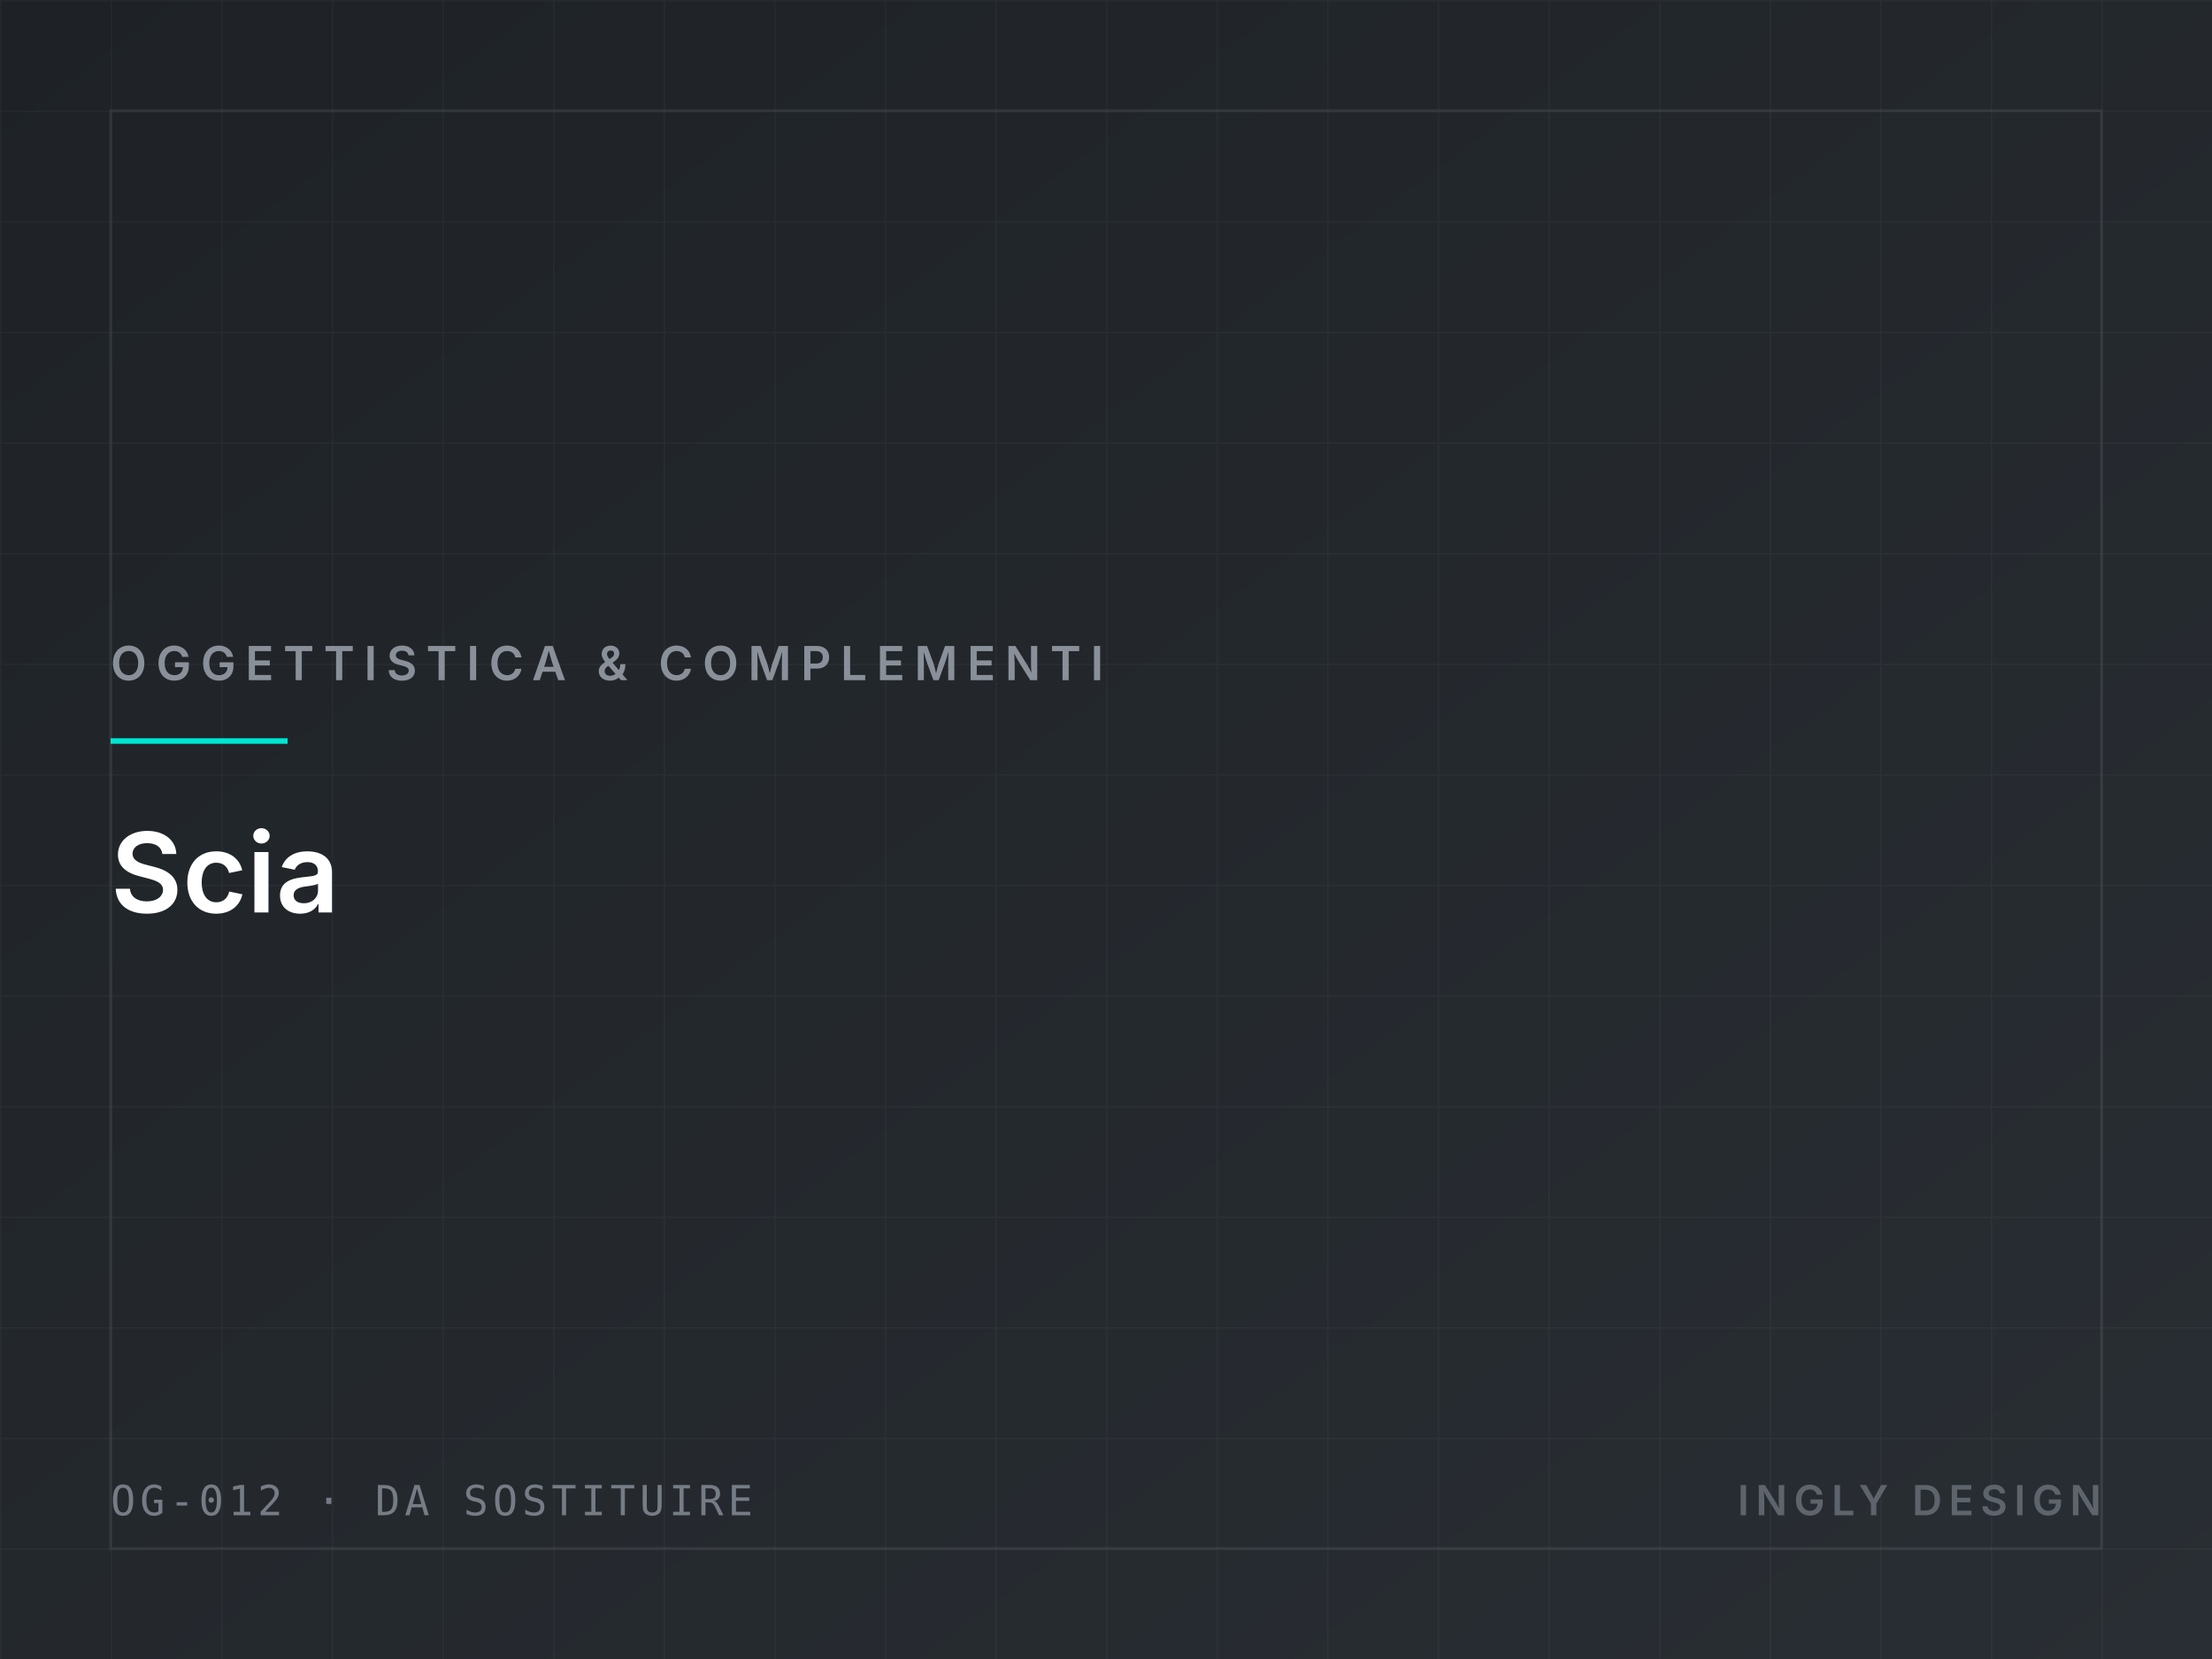
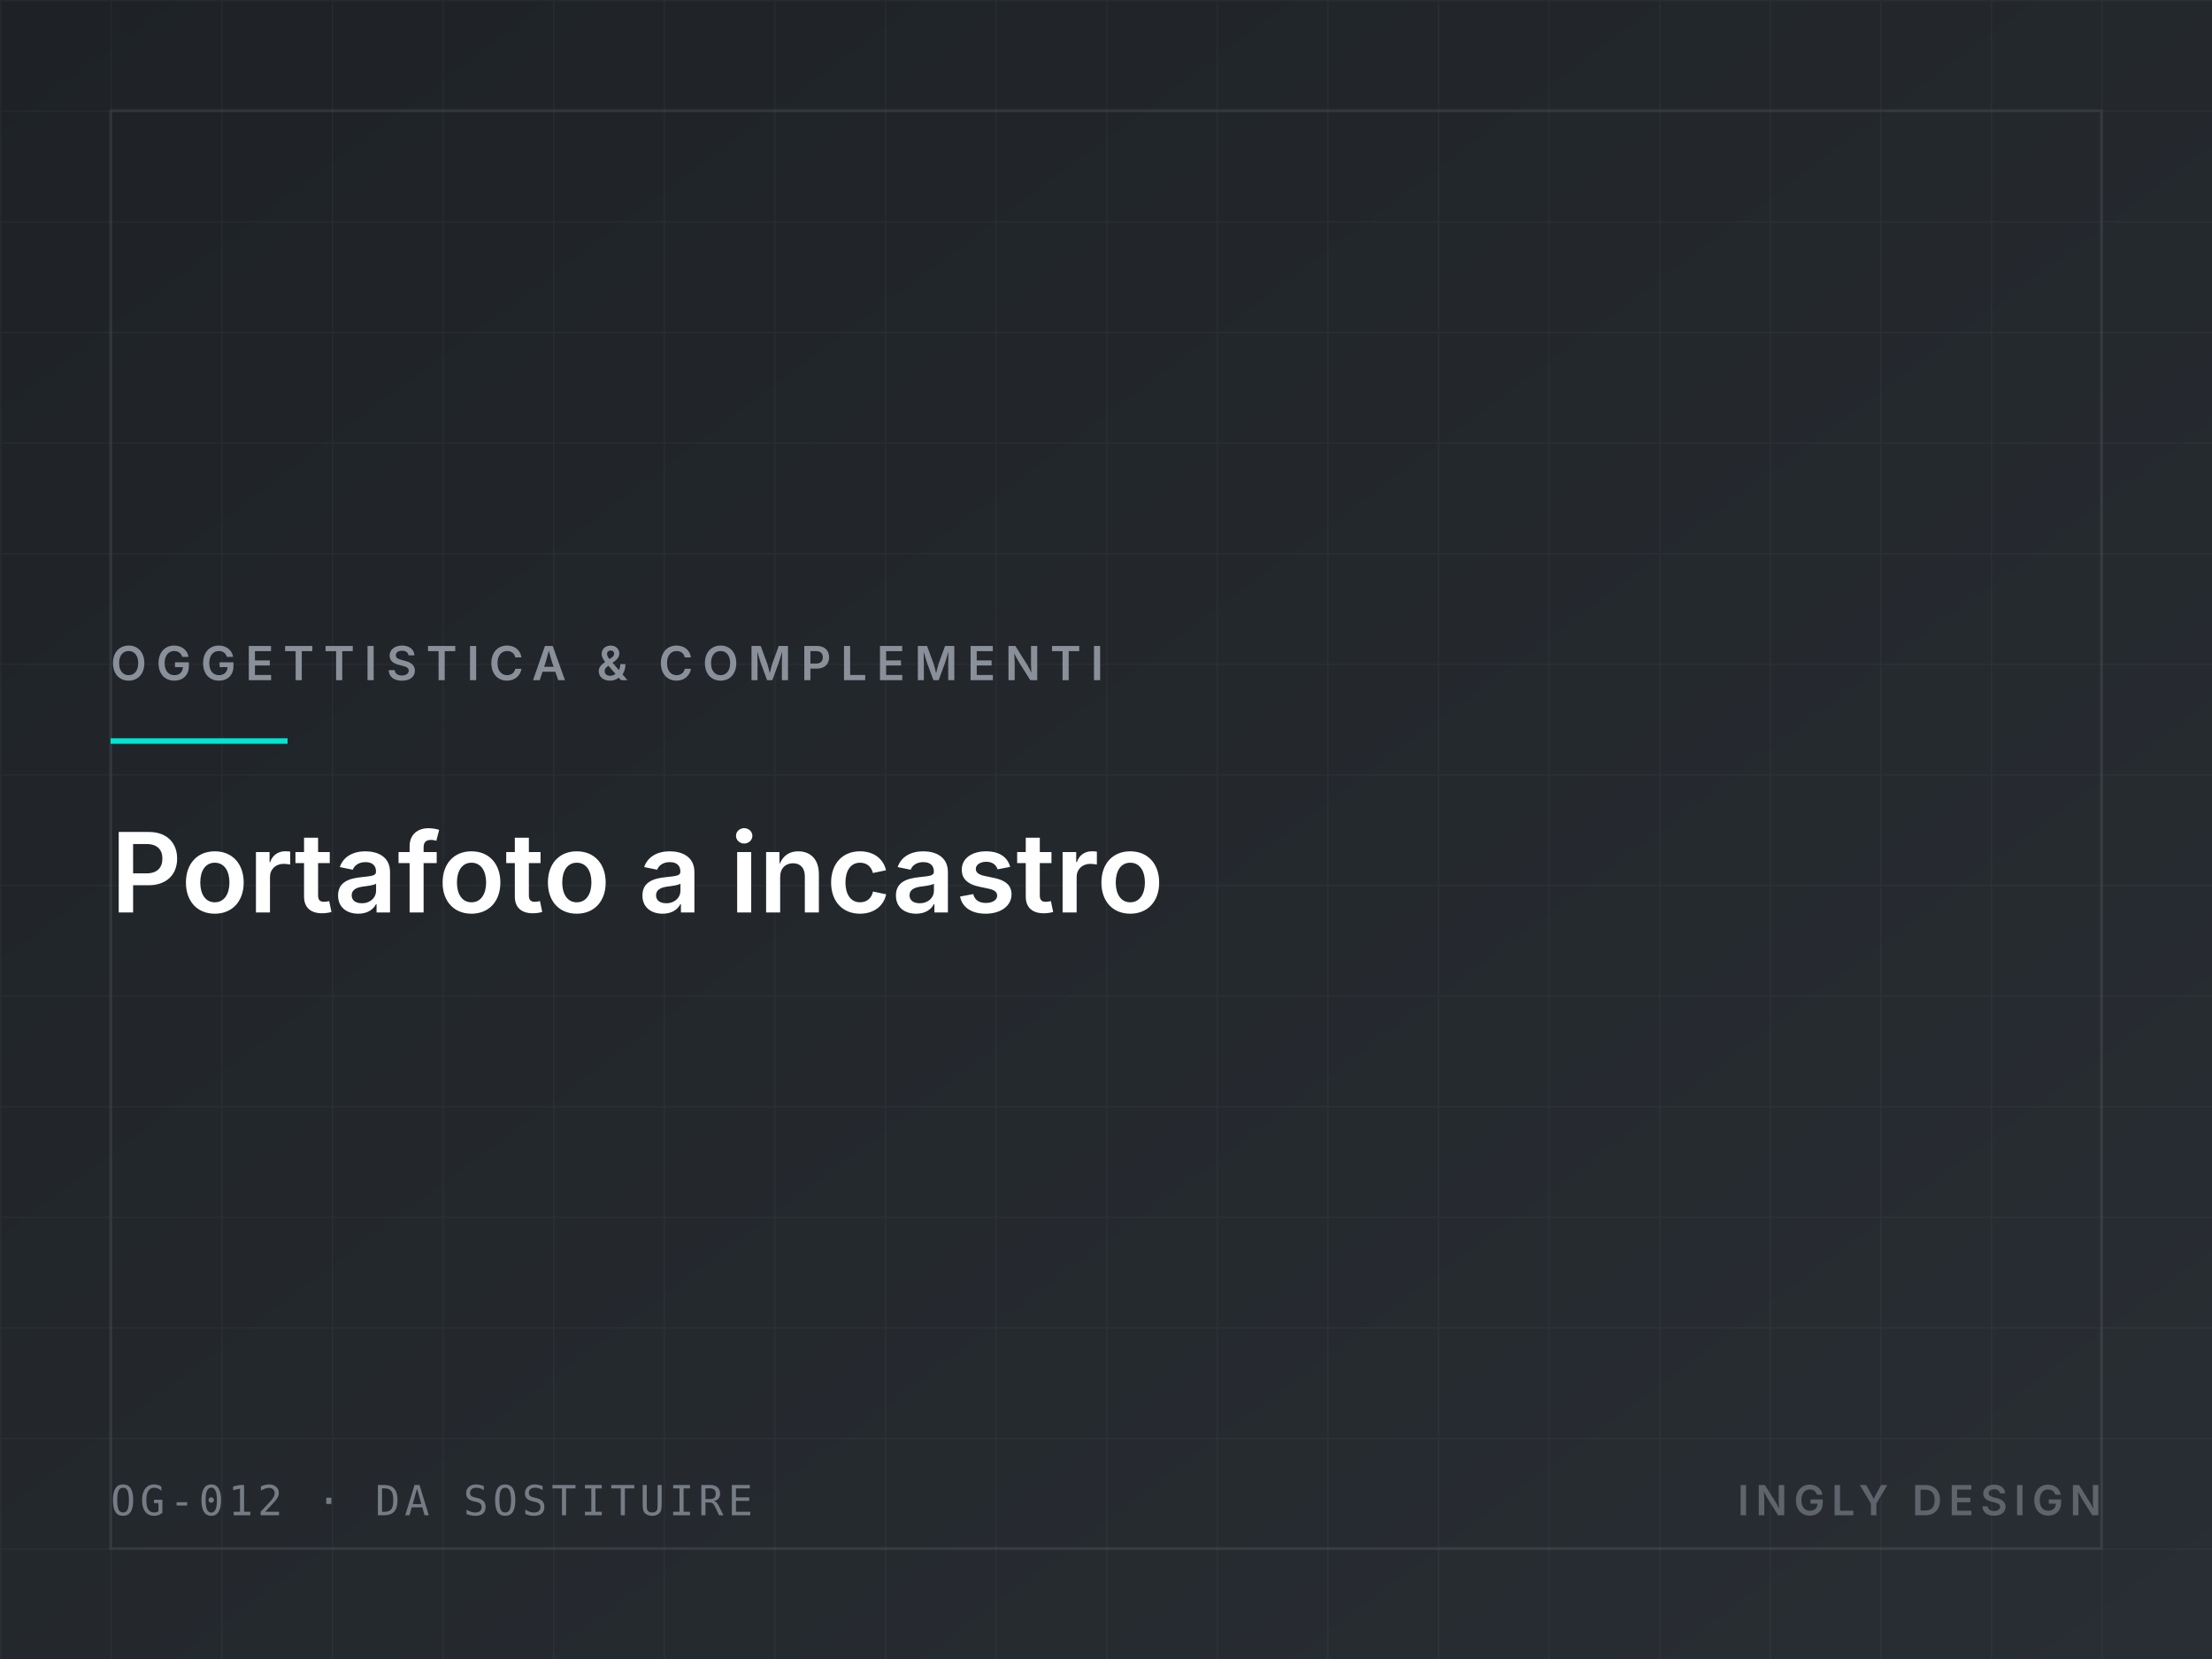
- <svg xmlns="http://www.w3.org/2000/svg" viewBox="0 0 800 600" width="800" height="600" role="img" aria-label="Scia">
+ <svg xmlns="http://www.w3.org/2000/svg" viewBox="0 0 800 600" width="800" height="600" role="img" aria-label="Portafoto a incastro">
  <defs>
    <linearGradient id="g" x1="0" y1="0" x2="1" y2="1">
      <stop offset="0" stop-color="#1E2226" />
      <stop offset="1" stop-color="#292E34" />
    </linearGradient>
    <pattern id="grid" width="40" height="40" patternUnits="userSpaceOnUse">
      <path d="M40 0H0V40" fill="none" stroke="#ffffff" stroke-opacity=".035" stroke-width="1" />
    </pattern>
  </defs>
  <rect width="800" height="600" fill="url(#g)" />
  <rect width="800" height="600" fill="url(#grid)" />
  <rect x="40" y="40" width="720" height="520" fill="none" stroke="#ffffff" stroke-opacity=".07" />
  <line x1="40" y1="268" x2="104" y2="268" stroke="#00E6D2" stroke-width="2" />
  <text x="40" y="246" font-family="system-ui,-apple-system,Segoe UI,sans-serif" font-size="17" font-weight="600" letter-spacing="3.4" fill="#8A9099">OGGETTISTICA &amp; COMPLEMENTI</text>
-   <text x="40" y="330" font-family="system-ui,-apple-system,Segoe UI,sans-serif" font-size="40" font-weight="600" fill="#FFFFFF">Scia</text>
+   <text x="40" y="330" font-family="system-ui,-apple-system,Segoe UI,sans-serif" font-size="40" font-weight="600" fill="#FFFFFF">Portafoto a incastro</text>
  <text x="40" y="548" font-family="ui-monospace,SFMono-Regular,Menlo,monospace" font-size="15" letter-spacing="1.6" fill="#767C85">OG-012 · DA SOSTITUIRE</text>
  <text x="760" y="548" text-anchor="end" font-family="system-ui,-apple-system,Segoe UI,sans-serif" font-size="15" font-weight="600" letter-spacing="2.4" fill="#5E646C">INGLY DESIGN</text>
</svg>
